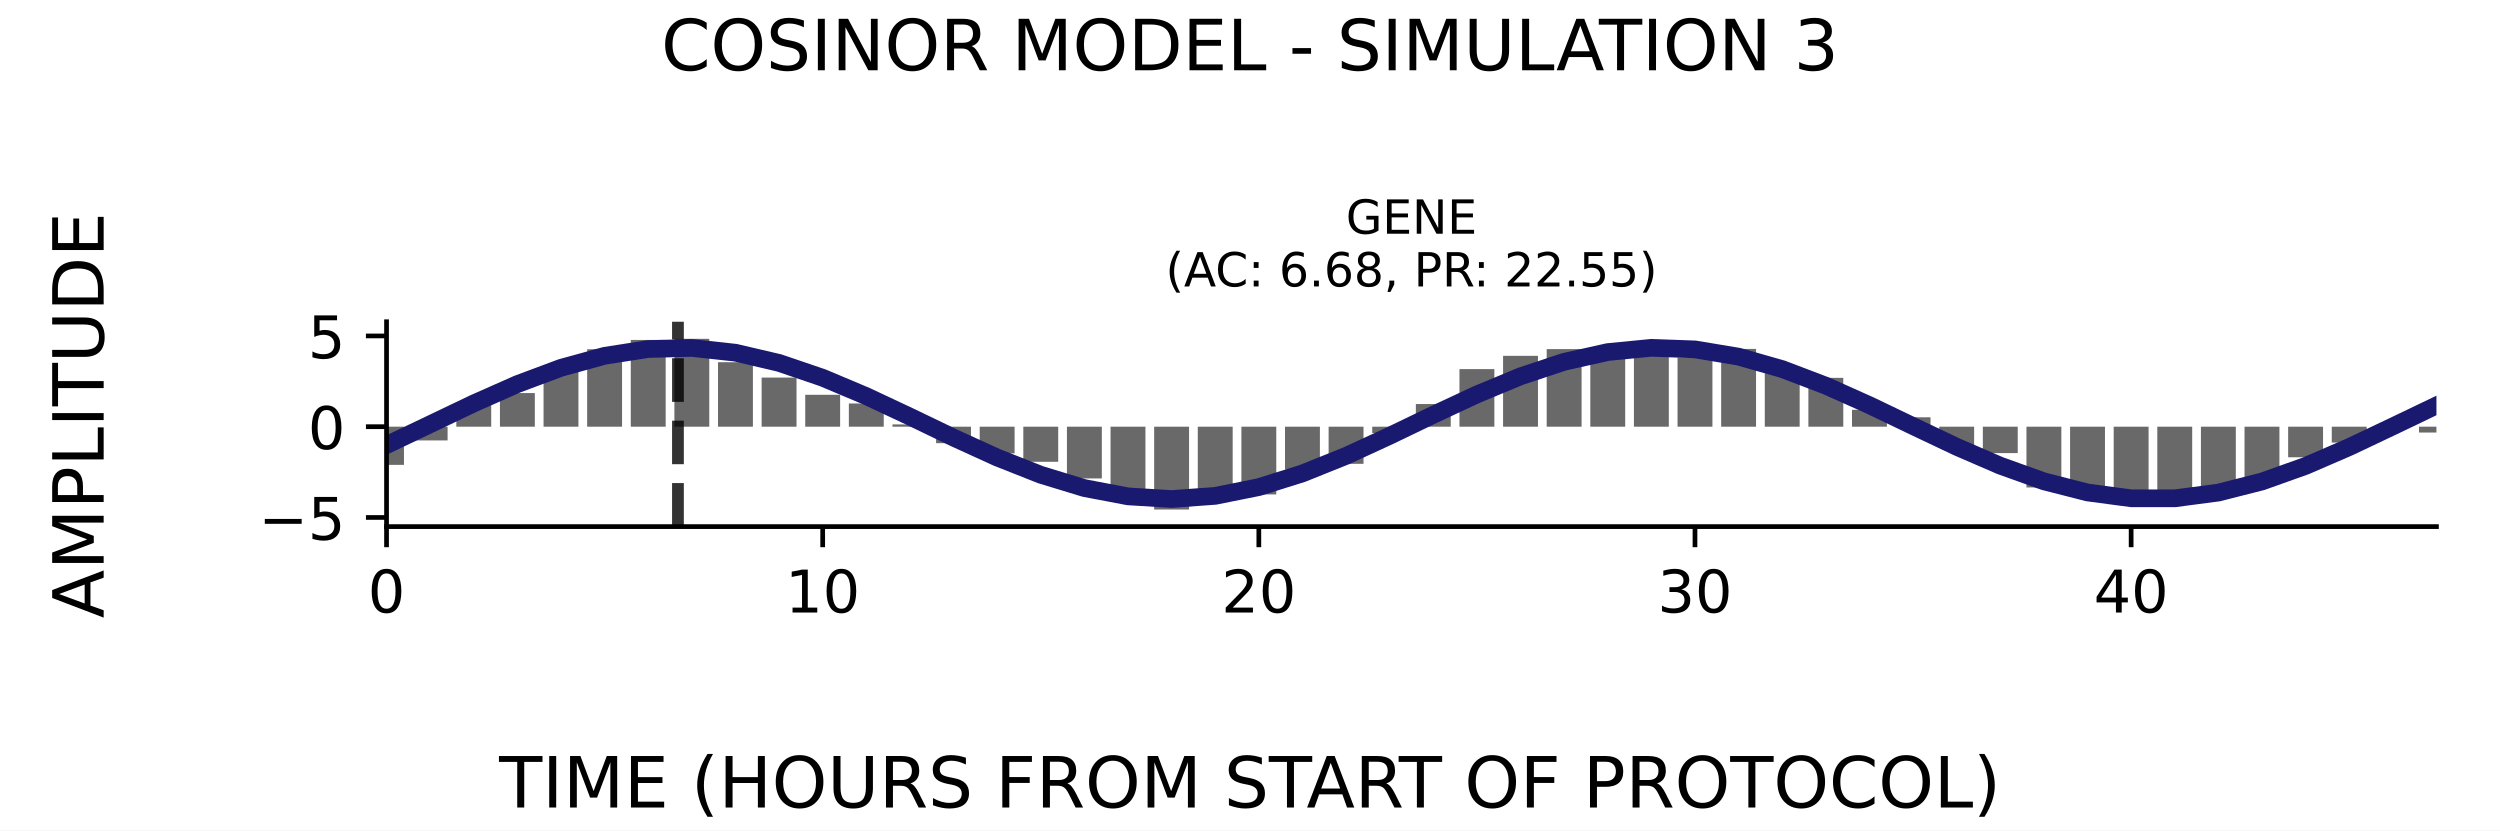
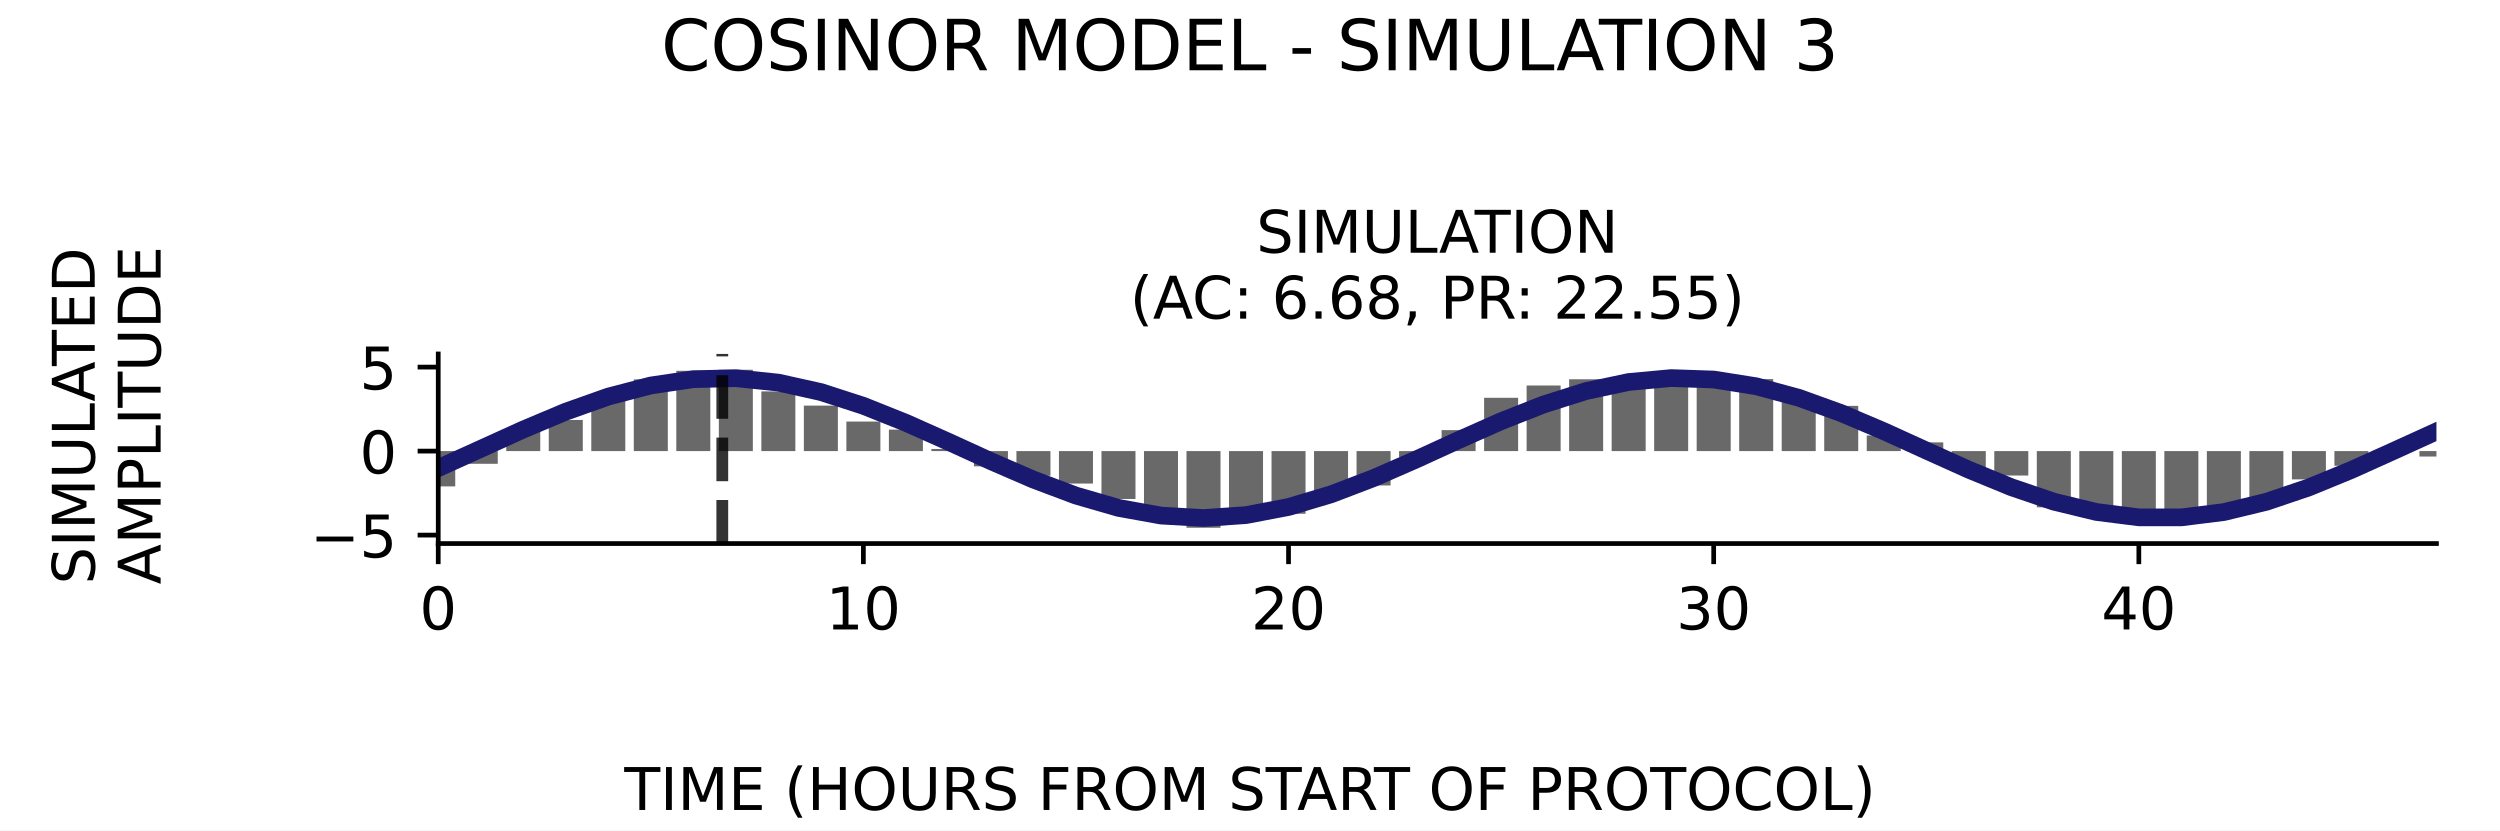
<svg xmlns="http://www.w3.org/2000/svg" xmlns:xlink="http://www.w3.org/1999/xlink" width="424.8pt" height="141.12pt" viewBox="0 0 424.8 141.12" version="1.1">
  <defs>
    <style type="text/css">*{stroke-linejoin: round; stroke-linecap: butt}</style>
  </defs>
  <g id="figure_1">
    <g id="patch_1">
      <path d="M 0 141.12  L 424.8 141.12  L 424.8 0  L 0 0  z " style="fill: #ffffff" />
    </g>
    <g id="axes_1">
      <g id="patch_2">
-         <path d="M 65.68 89.48  L 414 89.48  L 414 54.672  L 65.68 54.672  z " style="fill: #ffffff" />
+         <path d="M 74.464 92.36  L 414 92.36  L 414 60.144  L 74.464 60.144  z " style="fill: #ffffff" />
      </g>
      <g id="patch_3">
-         <path d="M 62.716 72.504  L 68.644 72.504  L 68.644 78.985  L 62.716 78.985  z " clip-path="url(#pbd75678d37)" style="fill: #696969" />
+         <path d="M 71.574 76.648  L 77.354 76.648  L 77.354 82.647  L 71.574 82.647  z " clip-path="url(#p5c18ba3e2d)" style="fill: #696969" />
      </g>
      <g id="patch_4">
-         <path d="M 70.127 72.504  L 76.055 72.504  L 76.055 74.838  L 70.127 74.838  z " clip-path="url(#pbd75678d37)" style="fill: #696969" />
+         <path d="M 78.799 76.648  L 84.578 76.648  L 84.578 78.808  L 78.799 78.808  z " clip-path="url(#p5c18ba3e2d)" style="fill: #696969" />
      </g>
      <g id="patch_5">
-         <path d="M 77.538 72.504  L 83.467 72.504  L 83.467 68.603  L 77.538 68.603  z " clip-path="url(#pbd75678d37)" style="fill: #696969" />
+         <path d="M 86.023 76.648  L 91.802 76.648  L 91.802 73.038  L 86.023 73.038  z " clip-path="url(#p5c18ba3e2d)" style="fill: #696969" />
      </g>
      <g id="patch_6">
-         <path d="M 84.949 72.504  L 90.878 72.504  L 90.878 66.79  L 84.949 66.79  z " clip-path="url(#pbd75678d37)" style="fill: #696969" />
+         <path d="M 93.247 76.648  L 99.026 76.648  L 99.026 71.36  L 93.247 71.36  z " clip-path="url(#p5c18ba3e2d)" style="fill: #696969" />
      </g>
      <g id="patch_7">
-         <path d="M 92.36 72.504  L 98.289 72.504  L 98.289 62.486  L 92.36 62.486  z " clip-path="url(#pbd75678d37)" style="fill: #696969" />
+         <path d="M 100.471 76.648  L 106.25 76.648  L 106.25 67.377  L 100.471 67.377  z " clip-path="url(#p5c18ba3e2d)" style="fill: #696969" />
      </g>
      <g id="patch_8">
-         <path d="M 99.771 72.504  L 105.7 72.504  L 105.7 59.345  L 99.771 59.345  z " clip-path="url(#pbd75678d37)" style="fill: #696969" />
+         <path d="M 107.695 76.648  L 113.475 76.648  L 113.475 64.469  L 107.695 64.469  z " clip-path="url(#p5c18ba3e2d)" style="fill: #696969" />
      </g>
      <g id="patch_9">
-         <path d="M 107.182 72.504  L 113.111 72.504  L 113.111 57.763  L 107.182 57.763  z " clip-path="url(#pbd75678d37)" style="fill: #696969" />
+         <path d="M 114.919 76.648  L 120.699 76.648  L 120.699 63.005  L 114.919 63.005  z " clip-path="url(#p5c18ba3e2d)" style="fill: #696969" />
      </g>
      <g id="patch_10">
-         <path d="M 114.593 72.504  L 120.522 72.504  L 120.522 57.573  L 114.593 57.573  z " clip-path="url(#pbd75678d37)" style="fill: #696969" />
+         <path d="M 122.144 76.648  L 127.923 76.648  L 127.923 62.829  L 122.144 62.829  z " clip-path="url(#p5c18ba3e2d)" style="fill: #696969" />
      </g>
      <g id="patch_11">
-         <path d="M 122.004 72.504  L 127.933 72.504  L 127.933 61.546  L 122.004 61.546  z " clip-path="url(#pbd75678d37)" style="fill: #696969" />
+         <path d="M 129.368 76.648  L 135.147 76.648  L 135.147 66.506  L 129.368 66.506  z " clip-path="url(#p5c18ba3e2d)" style="fill: #696969" />
      </g>
      <g id="patch_12">
-         <path d="M 129.415 72.504  L 135.344 72.504  L 135.344 64.156  L 129.415 64.156  z " clip-path="url(#pbd75678d37)" style="fill: #696969" />
+         <path d="M 136.592 76.648  L 142.371 76.648  L 142.371 68.922  L 136.592 68.922  z " clip-path="url(#p5c18ba3e2d)" style="fill: #696969" />
      </g>
      <g id="patch_13">
-         <path d="M 136.826 72.504  L 142.755 72.504  L 142.755 67.082  L 136.826 67.082  z " clip-path="url(#pbd75678d37)" style="fill: #696969" />
+         <path d="M 143.816 76.648  L 149.595 76.648  L 149.595 71.63  L 143.816 71.63  z " clip-path="url(#p5c18ba3e2d)" style="fill: #696969" />
      </g>
      <g id="patch_14">
-         <path d="M 144.237 72.504  L 150.166 72.504  L 150.166 68.56  L 144.237 68.56  z " clip-path="url(#pbd75678d37)" style="fill: #696969" />
+         <path d="M 151.04 76.648  L 156.82 76.648  L 156.82 72.998  L 151.04 72.998  z " clip-path="url(#p5c18ba3e2d)" style="fill: #696969" />
      </g>
      <g id="patch_15">
-         <path d="M 151.648 72.504  L 157.577 72.504  L 157.577 72.115  L 151.648 72.115  z " clip-path="url(#pbd75678d37)" style="fill: #696969" />
+         <path d="M 158.264 76.648  L 164.044 76.648  L 164.044 76.288  L 158.264 76.288  z " clip-path="url(#p5c18ba3e2d)" style="fill: #696969" />
      </g>
      <g id="patch_16">
-         <path d="M 159.059 72.504  L 164.988 72.504  L 164.988 75.306  L 159.059 75.306  z " clip-path="url(#pbd75678d37)" style="fill: #696969" />
+         <path d="M 165.489 76.648  L 171.268 76.648  L 171.268 79.241  L 165.489 79.241  z " clip-path="url(#p5c18ba3e2d)" style="fill: #696969" />
      </g>
      <g id="patch_17">
-         <path d="M 166.47 72.504  L 172.399 72.504  L 172.399 77.043  L 166.47 77.043  z " clip-path="url(#pbd75678d37)" style="fill: #696969" />
+         <path d="M 172.713 76.648  L 178.492 76.648  L 178.492 80.849  L 172.713 80.849  z " clip-path="url(#p5c18ba3e2d)" style="fill: #696969" />
      </g>
      <g id="patch_18">
-         <path d="M 173.882 72.504  L 179.81 72.504  L 179.81 78.466  L 173.882 78.466  z " clip-path="url(#pbd75678d37)" style="fill: #696969" />
+         <path d="M 179.937 76.648  L 185.716 76.648  L 185.716 82.166  L 179.937 82.166  z " clip-path="url(#p5c18ba3e2d)" style="fill: #696969" />
      </g>
      <g id="patch_19">
-         <path d="M 181.293 72.504  L 187.221 72.504  L 187.221 81.297  L 181.293 81.297  z " clip-path="url(#pbd75678d37)" style="fill: #696969" />
+         <path d="M 187.161 76.648  L 192.94 76.648  L 192.94 84.786  L 187.161 84.786  z " clip-path="url(#p5c18ba3e2d)" style="fill: #696969" />
      </g>
      <g id="patch_20">
-         <path d="M 188.704 72.504  L 194.633 72.504  L 194.633 83.989  L 188.704 83.989  z " clip-path="url(#pbd75678d37)" style="fill: #696969" />
+         <path d="M 194.385 76.648  L 200.165 76.648  L 200.165 87.278  L 194.385 87.278  z " clip-path="url(#p5c18ba3e2d)" style="fill: #696969" />
      </g>
      <g id="patch_21">
-         <path d="M 196.115 72.504  L 202.044 72.504  L 202.044 86.579  L 196.115 86.579  z " clip-path="url(#pbd75678d37)" style="fill: #696969" />
+         <path d="M 201.609 76.648  L 207.389 76.648  L 207.389 89.675  L 201.609 89.675  z " clip-path="url(#p5c18ba3e2d)" style="fill: #696969" />
      </g>
      <g id="patch_22">
-         <path d="M 203.526 72.504  L 209.455 72.504  L 209.455 84.632  L 203.526 84.632  z " clip-path="url(#pbd75678d37)" style="fill: #696969" />
+         <path d="M 208.834 76.648  L 214.613 76.648  L 214.613 87.873  L 208.834 87.873  z " clip-path="url(#p5c18ba3e2d)" style="fill: #696969" />
      </g>
      <g id="patch_23">
-         <path d="M 210.937 72.504  L 216.866 72.504  L 216.866 84.012  L 210.937 84.012  z " clip-path="url(#pbd75678d37)" style="fill: #696969" />
+         <path d="M 216.058 76.648  L 221.837 76.648  L 221.837 87.299  L 216.058 87.299  z " clip-path="url(#p5c18ba3e2d)" style="fill: #696969" />
      </g>
      <g id="patch_24">
-         <path d="M 218.348 72.504  L 224.277 72.504  L 224.277 79.786  L 218.348 79.786  z " clip-path="url(#pbd75678d37)" style="fill: #696969" />
+         <path d="M 223.282 76.648  L 229.061 76.648  L 229.061 83.388  L 223.282 83.388  z " clip-path="url(#p5c18ba3e2d)" style="fill: #696969" />
      </g>
      <g id="patch_25">
-         <path d="M 225.759 72.504  L 231.688 72.504  L 231.688 78.815  L 225.759 78.815  z " clip-path="url(#pbd75678d37)" style="fill: #696969" />
+         <path d="M 230.506 76.648  L 236.285 76.648  L 236.285 82.489  L 230.506 82.489  z " clip-path="url(#p5c18ba3e2d)" style="fill: #696969" />
      </g>
      <g id="patch_26">
-         <path d="M 233.17 72.504  L 239.099 72.504  L 239.099 73.589  L 233.17 73.589  z " clip-path="url(#pbd75678d37)" style="fill: #696969" />
+         <path d="M 237.73 76.648  L 243.51 76.648  L 243.51 77.652  L 237.73 77.652  z " clip-path="url(#p5c18ba3e2d)" style="fill: #696969" />
      </g>
      <g id="patch_27">
-         <path d="M 240.581 72.504  L 246.51 72.504  L 246.51 68.654  L 240.581 68.654  z " clip-path="url(#pbd75678d37)" style="fill: #696969" />
+         <path d="M 244.954 76.648  L 250.734 76.648  L 250.734 73.085  L 244.954 73.085  z " clip-path="url(#p5c18ba3e2d)" style="fill: #696969" />
      </g>
      <g id="patch_28">
-         <path d="M 247.992 72.504  L 253.921 72.504  L 253.921 62.72  L 247.992 62.72  z " clip-path="url(#pbd75678d37)" style="fill: #696969" />
+         <path d="M 252.179 76.648  L 257.958 76.648  L 257.958 67.593  L 252.179 67.593  z " clip-path="url(#p5c18ba3e2d)" style="fill: #696969" />
      </g>
      <g id="patch_29">
-         <path d="M 255.403 72.504  L 261.332 72.504  L 261.332 60.465  L 255.403 60.465  z " clip-path="url(#pbd75678d37)" style="fill: #696969" />
+         <path d="M 259.403 76.648  L 265.182 76.648  L 265.182 65.506  L 259.403 65.506  z " clip-path="url(#p5c18ba3e2d)" style="fill: #696969" />
      </g>
      <g id="patch_30">
-         <path d="M 262.814 72.504  L 268.743 72.504  L 268.743 59.321  L 262.814 59.321  z " clip-path="url(#pbd75678d37)" style="fill: #696969" />
+         <path d="M 266.627 76.648  L 272.406 76.648  L 272.406 64.447  L 266.627 64.447  z " clip-path="url(#p5c18ba3e2d)" style="fill: #696969" />
      </g>
      <g id="patch_31">
-         <path d="M 270.225 72.504  L 276.154 72.504  L 276.154 60.24  L 270.225 60.24  z " clip-path="url(#pbd75678d37)" style="fill: #696969" />
+         <path d="M 273.851 76.648  L 279.63 76.648  L 279.63 65.297  L 273.851 65.297  z " clip-path="url(#p5c18ba3e2d)" style="fill: #696969" />
      </g>
      <g id="patch_32">
-         <path d="M 277.636 72.504  L 283.565 72.504  L 283.565 59.348  L 277.636 59.348  z " clip-path="url(#pbd75678d37)" style="fill: #696969" />
+         <path d="M 281.075 76.648  L 286.855 76.648  L 286.855 64.472  L 281.075 64.472  z " clip-path="url(#p5c18ba3e2d)" style="fill: #696969" />
      </g>
      <g id="patch_33">
-         <path d="M 285.047 72.504  L 290.976 72.504  L 290.976 60.757  L 285.047 60.757  z " clip-path="url(#pbd75678d37)" style="fill: #696969" />
+         <path d="M 288.299 76.648  L 294.079 76.648  L 294.079 65.776  L 288.299 65.776  z " clip-path="url(#p5c18ba3e2d)" style="fill: #696969" />
      </g>
      <g id="patch_34">
-         <path d="M 292.459 72.504  L 298.387 72.504  L 298.387 59.288  L 292.459 59.288  z " clip-path="url(#pbd75678d37)" style="fill: #696969" />
+         <path d="M 295.524 76.648  L 301.303 76.648  L 301.303 64.417  L 295.524 64.417  z " clip-path="url(#p5c18ba3e2d)" style="fill: #696969" />
      </g>
      <g id="patch_35">
-         <path d="M 299.87 72.504  L 305.798 72.504  L 305.798 62.822  L 299.87 62.822  z " clip-path="url(#pbd75678d37)" style="fill: #696969" />
+         <path d="M 302.748 76.648  L 308.527 76.648  L 308.527 67.687  L 302.748 67.687  z " clip-path="url(#p5c18ba3e2d)" style="fill: #696969" />
      </g>
      <g id="patch_36">
-         <path d="M 307.281 72.504  L 313.21 72.504  L 313.21 64.204  L 307.281 64.204  z " clip-path="url(#pbd75678d37)" style="fill: #696969" />
+         <path d="M 309.972 76.648  L 315.751 76.648  L 315.751 68.966  L 309.972 68.966  z " clip-path="url(#p5c18ba3e2d)" style="fill: #696969" />
      </g>
      <g id="patch_37">
-         <path d="M 314.692 72.504  L 320.621 72.504  L 320.621 69.635  L 314.692 69.635  z " clip-path="url(#pbd75678d37)" style="fill: #696969" />
+         <path d="M 317.196 76.648  L 322.975 76.648  L 322.975 73.993  L 317.196 73.993  z " clip-path="url(#p5c18ba3e2d)" style="fill: #696969" />
      </g>
      <g id="patch_38">
-         <path d="M 322.103 72.504  L 328.032 72.504  L 328.032 70.905  L 322.103 70.905  z " clip-path="url(#pbd75678d37)" style="fill: #696969" />
+         <path d="M 324.42 76.648  L 330.2 76.648  L 330.2 75.168  L 324.42 75.168  z " clip-path="url(#p5c18ba3e2d)" style="fill: #696969" />
      </g>
      <g id="patch_39">
-         <path d="M 329.514 72.504  L 335.443 72.504  L 335.443 75.728  L 329.514 75.728  z " clip-path="url(#pbd75678d37)" style="fill: #696969" />
+         <path d="M 331.644 76.648  L 337.424 76.648  L 337.424 79.632  L 331.644 79.632  z " clip-path="url(#p5c18ba3e2d)" style="fill: #696969" />
      </g>
      <g id="patch_40">
-         <path d="M 336.925 72.504  L 342.854 72.504  L 342.854 76.991  L 336.925 76.991  z " clip-path="url(#pbd75678d37)" style="fill: #696969" />
+         <path d="M 338.869 76.648  L 344.648 76.648  L 344.648 80.801  L 338.869 80.801  z " clip-path="url(#p5c18ba3e2d)" style="fill: #696969" />
      </g>
      <g id="patch_41">
-         <path d="M 344.336 72.504  L 350.265 72.504  L 350.265 82.829  L 344.336 82.829  z " clip-path="url(#pbd75678d37)" style="fill: #696969" />
+         <path d="M 346.093 76.648  L 351.872 76.648  L 351.872 86.204  L 346.093 86.204  z " clip-path="url(#p5c18ba3e2d)" style="fill: #696969" />
      </g>
      <g id="patch_42">
-         <path d="M 351.747 72.504  L 357.676 72.504  L 357.676 83.6  L 351.747 83.6  z " clip-path="url(#pbd75678d37)" style="fill: #696969" />
+         <path d="M 353.317 76.648  L 359.096 76.648  L 359.096 86.917  L 353.317 86.917  z " clip-path="url(#p5c18ba3e2d)" style="fill: #696969" />
      </g>
      <g id="patch_43">
-         <path d="M 359.158 72.504  L 365.087 72.504  L 365.087 85.538  L 359.158 85.538  z " clip-path="url(#pbd75678d37)" style="fill: #696969" />
+         <path d="M 360.541 76.648  L 366.32 76.648  L 366.32 88.712  L 360.541 88.712  z " clip-path="url(#p5c18ba3e2d)" style="fill: #696969" />
      </g>
      <g id="patch_44">
-         <path d="M 366.569 72.504  L 372.498 72.504  L 372.498 83.361  L 366.569 83.361  z " clip-path="url(#pbd75678d37)" style="fill: #696969" />
+         <path d="M 367.765 76.648  L 373.545 76.648  L 373.545 86.696  L 367.765 86.696  z " clip-path="url(#p5c18ba3e2d)" style="fill: #696969" />
      </g>
      <g id="patch_45">
-         <path d="M 373.98 72.504  L 379.909 72.504  L 379.909 82.773  L 373.98 82.773  z " clip-path="url(#pbd75678d37)" style="fill: #696969" />
+         <path d="M 374.989 76.648  L 380.769 76.648  L 380.769 86.152  L 374.989 86.152  z " clip-path="url(#p5c18ba3e2d)" style="fill: #696969" />
      </g>
      <g id="patch_46">
-         <path d="M 381.391 72.504  L 387.32 72.504  L 387.32 82.303  L 381.391 82.303  z " clip-path="url(#pbd75678d37)" style="fill: #696969" />
+         <path d="M 382.214 76.648  L 387.993 76.648  L 387.993 85.717  L 382.214 85.717  z " clip-path="url(#p5c18ba3e2d)" style="fill: #696969" />
      </g>
      <g id="patch_47">
-         <path d="M 388.802 72.504  L 394.731 72.504  L 394.731 77.701  L 388.802 77.701  z " clip-path="url(#pbd75678d37)" style="fill: #696969" />
+         <path d="M 389.438 76.648  L 395.217 76.648  L 395.217 81.458  L 389.438 81.458  z " clip-path="url(#p5c18ba3e2d)" style="fill: #696969" />
      </g>
      <g id="patch_48">
-         <path d="M 396.213 72.504  L 402.142 72.504  L 402.142 75.2  L 396.213 75.2  z " clip-path="url(#pbd75678d37)" style="fill: #696969" />
+         <path d="M 396.662 76.648  L 402.441 76.648  L 402.441 79.143  L 396.662 79.143  z " clip-path="url(#p5c18ba3e2d)" style="fill: #696969" />
      </g>
      <g id="patch_49">
-         <path d="M 403.625 72.504  L 409.553 72.504  L 409.553 72.506  L 403.625 72.506  z " clip-path="url(#pbd75678d37)" style="fill: #696969" />
+         <path d="M 403.886 76.648  L 409.665 76.648  L 409.665 76.65  L 403.886 76.65  z " clip-path="url(#p5c18ba3e2d)" style="fill: #696969" />
      </g>
      <g id="patch_50">
-         <path d="M 411.036 72.504  L 416.964 72.504  L 416.964 73.502  L 411.036 73.502  z " clip-path="url(#pbd75678d37)" style="fill: #696969" />
+         <path d="M 411.11 76.648  L 416.89 76.648  L 416.89 77.572  L 411.11 77.572  z " clip-path="url(#p5c18ba3e2d)" style="fill: #696969" />
      </g>
      <g id="matplotlib.axis_1">
        <g id="xtick_1">
          <g id="line2d_1">
            <defs>
-               <path id="m6c3482f493" d="M 0 0  L 0 3.5  " style="stroke: #000000; stroke-width: 0.8" />
+               <path id="m746b7f4590" d="M 0 0  L 0 3.5  " style="stroke: #000000; stroke-width: 0.8" />
            </defs>
            <g>
-               <use xlink:href="#m6c3482f493" x="65.68" y="89.48" style="stroke: #000000; stroke-width: 0.8" />
+               <use xlink:href="#m746b7f4590" x="74.464" y="92.36" style="stroke: #000000; stroke-width: 0.8" />
            </g>
          </g>
          <g id="text_1">
-             <g transform="translate(62.49875 104.0784) scale(0.1 -0.1)">
+             <g transform="translate(71.28275 106.9584) scale(0.1 -0.1)">
              <defs>
                <path id="DejaVuSans-30" d="M 2034 4250  Q 1547 4250 1301 3770  Q 1056 3291 1056 2328  Q 1056 1369 1301 889  Q 1547 409 2034 409  Q 2525 409 2770 889  Q 3016 1369 3016 2328  Q 3016 3291 2770 3770  Q 2525 4250 2034 4250  z M 2034 4750  Q 2819 4750 3233 4129  Q 3647 3509 3647 2328  Q 3647 1150 3233 529  Q 2819 -91 2034 -91  Q 1250 -91 836 529  Q 422 1150 422 2328  Q 422 3509 836 4129  Q 1250 4750 2034 4750  z " transform="scale(0.015625)" />
              </defs>
              <use xlink:href="#DejaVuSans-30" />
            </g>
          </g>
        </g>
        <g id="xtick_2">
          <g id="line2d_2">
            <g>
-               <use xlink:href="#m6c3482f493" x="139.791" y="89.48" style="stroke: #000000; stroke-width: 0.8" />
+               <use xlink:href="#m746b7f4590" x="146.706" y="92.36" style="stroke: #000000; stroke-width: 0.8" />
            </g>
          </g>
          <g id="text_2">
-             <g transform="translate(133.4281 104.0784) scale(0.1 -0.1)">
+             <g transform="translate(140.3432 106.9584) scale(0.1 -0.1)">
              <defs>
                <path id="DejaVuSans-31" d="M 794 531  L 1825 531  L 1825 4091  L 703 3866  L 703 4441  L 1819 4666  L 2450 4666  L 2450 531  L 3481 531  L 3481 0  L 794 0  L 794 531  z " transform="scale(0.015625)" />
              </defs>
              <use xlink:href="#DejaVuSans-31" />
              <use xlink:href="#DejaVuSans-30" x="63.623" />
            </g>
          </g>
        </g>
        <g id="xtick_3">
          <g id="line2d_3">
            <g>
-               <use xlink:href="#m6c3482f493" x="213.901" y="89.48" style="stroke: #000000; stroke-width: 0.8" />
+               <use xlink:href="#m746b7f4590" x="218.947" y="92.36" style="stroke: #000000; stroke-width: 0.8" />
            </g>
          </g>
          <g id="text_3">
-             <g transform="translate(207.5388 104.0784) scale(0.1 -0.1)">
+             <g transform="translate(212.5849 106.9584) scale(0.1 -0.1)">
              <defs>
                <path id="DejaVuSans-32" d="M 1228 531  L 3431 531  L 3431 0  L 469 0  L 469 531  Q 828 903 1448 1529  Q 2069 2156 2228 2338  Q 2531 2678 2651 2914  Q 2772 3150 2772 3378  Q 2772 3750 2511 3984  Q 2250 4219 1831 4219  Q 1534 4219 1204 4116  Q 875 4013 500 3803  L 500 4441  Q 881 4594 1212 4672  Q 1544 4750 1819 4750  Q 2544 4750 2975 4387  Q 3406 4025 3406 3419  Q 3406 3131 3298 2873  Q 3191 2616 2906 2266  Q 2828 2175 2409 1742  Q 1991 1309 1228 531  z " transform="scale(0.015625)" />
              </defs>
              <use xlink:href="#DejaVuSans-32" />
              <use xlink:href="#DejaVuSans-30" x="63.623" />
            </g>
          </g>
        </g>
        <g id="xtick_4">
          <g id="line2d_4">
            <g>
-               <use xlink:href="#m6c3482f493" x="288.012" y="89.48" style="stroke: #000000; stroke-width: 0.8" />
+               <use xlink:href="#m746b7f4590" x="291.189" y="92.36" style="stroke: #000000; stroke-width: 0.8" />
            </g>
          </g>
          <g id="text_4">
-             <g transform="translate(281.6494 104.0784) scale(0.1 -0.1)">
+             <g transform="translate(284.8266 106.9584) scale(0.1 -0.1)">
              <defs>
                <path id="DejaVuSans-33" d="M 2597 2516  Q 3050 2419 3304 2112  Q 3559 1806 3559 1356  Q 3559 666 3084 287  Q 2609 -91 1734 -91  Q 1441 -91 1130 -33  Q 819 25 488 141  L 488 750  Q 750 597 1062 519  Q 1375 441 1716 441  Q 2309 441 2620 675  Q 2931 909 2931 1356  Q 2931 1769 2642 2001  Q 2353 2234 1838 2234  L 1294 2234  L 1294 2753  L 1863 2753  Q 2328 2753 2575 2939  Q 2822 3125 2822 3475  Q 2822 3834 2567 4026  Q 2313 4219 1838 4219  Q 1578 4219 1281 4162  Q 984 4106 628 3988  L 628 4550  Q 988 4650 1302 4700  Q 1616 4750 1894 4750  Q 2613 4750 3031 4423  Q 3450 4097 3450 3541  Q 3450 3153 3228 2886  Q 3006 2619 2597 2516  z " transform="scale(0.015625)" />
              </defs>
              <use xlink:href="#DejaVuSans-33" />
              <use xlink:href="#DejaVuSans-30" x="63.623" />
            </g>
          </g>
        </g>
        <g id="xtick_5">
          <g id="line2d_5">
            <g>
-               <use xlink:href="#m6c3482f493" x="362.123" y="89.48" style="stroke: #000000; stroke-width: 0.8" />
+               <use xlink:href="#m746b7f4590" x="363.431" y="92.36" style="stroke: #000000; stroke-width: 0.8" />
            </g>
          </g>
          <g id="text_5">
-             <g transform="translate(355.7601 104.0784) scale(0.1 -0.1)">
+             <g transform="translate(357.0683 106.9584) scale(0.1 -0.1)">
              <defs>
                <path id="DejaVuSans-34" d="M 2419 4116  L 825 1625  L 2419 1625  L 2419 4116  z M 2253 4666  L 3047 4666  L 3047 1625  L 3713 1625  L 3713 1100  L 3047 1100  L 3047 0  L 2419 0  L 2419 1100  L 313 1100  L 313 1709  L 2253 4666  z " transform="scale(0.015625)" />
              </defs>
              <use xlink:href="#DejaVuSans-34" />
              <use xlink:href="#DejaVuSans-30" x="63.623" />
            </g>
          </g>
        </g>
      </g>
      <g id="matplotlib.axis_2">
        <g id="ytick_1">
          <g id="line2d_6">
            <defs>
-               <path id="m93a0bbcc63" d="M 0 0  L -3.5 0  " style="stroke: #000000; stroke-width: 0.8" />
+               <path id="m9ff80ce66c" d="M 0 0  L -3.5 0  " style="stroke: #000000; stroke-width: 0.8" />
            </defs>
            <g>
-               <use xlink:href="#m93a0bbcc63" x="65.68" y="87.928" style="stroke: #000000; stroke-width: 0.8" />
+               <use xlink:href="#m9ff80ce66c" x="74.464" y="90.923" style="stroke: #000000; stroke-width: 0.8" />
            </g>
          </g>
          <g id="text_6">
-             <g transform="translate(43.93781 91.72689) scale(0.1 -0.1)">
+             <g transform="translate(52.72181 94.72248) scale(0.1 -0.1)">
              <defs>
                <path id="DejaVuSans-2212" d="M 678 2272  L 4684 2272  L 4684 1741  L 678 1741  L 678 2272  z " transform="scale(0.015625)" />
                <path id="DejaVuSans-35" d="M 691 4666  L 3169 4666  L 3169 4134  L 1269 4134  L 1269 2991  Q 1406 3038 1543 3061  Q 1681 3084 1819 3084  Q 2600 3084 3056 2656  Q 3513 2228 3513 1497  Q 3513 744 3044 326  Q 2575 -91 1722 -91  Q 1428 -91 1123 -41  Q 819 9 494 109  L 494 744  Q 775 591 1075 516  Q 1375 441 1709 441  Q 2250 441 2565 725  Q 2881 1009 2881 1497  Q 2881 1984 2565 2268  Q 2250 2553 1709 2553  Q 1456 2553 1204 2497  Q 953 2441 691 2322  L 691 4666  z " transform="scale(0.015625)" />
              </defs>
              <use xlink:href="#DejaVuSans-2212" />
              <use xlink:href="#DejaVuSans-35" x="83.789" />
            </g>
          </g>
        </g>
        <g id="ytick_2">
          <g id="line2d_7">
            <g>
-               <use xlink:href="#m93a0bbcc63" x="65.68" y="72.504" style="stroke: #000000; stroke-width: 0.8" />
+               <use xlink:href="#m9ff80ce66c" x="74.464" y="76.648" style="stroke: #000000; stroke-width: 0.8" />
            </g>
          </g>
          <g id="text_7">
-             <g transform="translate(52.3175 76.30361) scale(0.1 -0.1)">
+             <g transform="translate(61.1015 80.44771) scale(0.1 -0.1)">
              <use xlink:href="#DejaVuSans-30" />
            </g>
          </g>
        </g>
        <g id="ytick_3">
          <g id="line2d_8">
            <g>
-               <use xlink:href="#m93a0bbcc63" x="65.68" y="57.081" style="stroke: #000000; stroke-width: 0.8" />
+               <use xlink:href="#m9ff80ce66c" x="74.464" y="62.374" style="stroke: #000000; stroke-width: 0.8" />
            </g>
          </g>
          <g id="text_8">
-             <g transform="translate(52.3175 60.88033) scale(0.1 -0.1)">
+             <g transform="translate(61.1015 66.17293) scale(0.1 -0.1)">
              <use xlink:href="#DejaVuSans-35" />
            </g>
          </g>
        </g>
      </g>
      <g id="line2d_9">
-         <path d="M 65.68 75.624  L 73.091 72.093  L 80.502 68.549  L 87.913 65.267  L 95.324 62.499  L 102.735 60.459  L 110.146 59.304  L 117.557 59.123  L 124.969 59.931  L 132.38 61.665  L 139.791 64.191  L 147.202 67.314  L 154.613 70.793  L 162.024 74.361  L 169.435 77.742  L 176.846 80.674  L 184.257 82.933  L 191.668 84.343  L 199.079 84.796  L 206.49 84.258  L 213.901 82.768  L 221.312 80.443  L 228.723 77.462  L 236.134 74.054  L 243.546 70.483  L 250.957 67.024  L 258.368 63.944  L 265.779 61.48  L 273.19 59.823  L 280.601 59.1  L 288.012 59.367  L 295.423 60.603  L 302.834 62.714  L 310.245 65.536  L 317.656 68.851  L 325.067 72.405  L 332.478 75.922  L 339.889 79.131  L 347.3 81.786  L 354.711 83.681  L 362.123 84.67  L 369.534 84.676  L 376.945 83.7  L 384.356 81.816  L 391.767 79.17  L 399.178 75.966  L 406.589 72.451  L 414 68.896  " clip-path="url(#pbd75678d37)" style="fill: none; stroke: #191970; stroke-width: 3; stroke-linecap: square" />
+         <path d="M 74.464 79.536  L 81.688 76.268  L 88.912 72.988  L 96.137 69.95  L 103.361 67.388  L 110.585 65.5  L 117.809 64.431  L 125.033 64.264  L 132.257 65.012  L 139.482 66.616  L 146.706 68.954  L 153.93 71.844  L 161.154 75.065  L 168.378 78.367  L 175.602 81.496  L 182.827 84.21  L 190.051 86.301  L 197.275 87.606  L 204.499 88.025  L 211.723 87.526  L 218.947 86.148  L 226.172 83.996  L 233.396 81.237  L 240.62 78.083  L 247.844 74.778  L 255.068 71.576  L 262.292 68.725  L 269.517 66.445  L 276.741 64.911  L 283.965 64.242  L 291.189 64.489  L 298.413 65.633  L 305.637 67.587  L 312.862 70.199  L 320.086 73.267  L 327.31 76.556  L 334.534 79.811  L 341.758 82.782  L 348.982 85.239  L 356.207 86.993  L 363.431 87.908  L 370.655 87.914  L 377.879 87.01  L 385.103 85.267  L 392.327 82.818  L 399.552 79.852  L 406.776 76.599  L 414 73.309  " clip-path="url(#p5c18ba3e2d)" style="fill: none; stroke: #191970; stroke-width: 3; stroke-linecap: square" />
      </g>
      <g id="line2d_10">
-         <path d="M 115.197 89.48  L 115.197 54.672  " clip-path="url(#pbd75678d37)" style="fill: none; stroke-dasharray: 7.4,3.2; stroke-dashoffset: 0; stroke: #000000; stroke-opacity: 0.8; stroke-width: 2" />
+         <path d="M 122.732 92.36  L 122.732 60.144  " clip-path="url(#p5c18ba3e2d)" style="fill: none; stroke-dasharray: 7.4,3.2; stroke-dashoffset: 0; stroke: #000000; stroke-opacity: 0.8; stroke-width: 2" />
      </g>
      <g id="patch_51">
-         <path d="M 65.68 89.48  L 65.68 54.672  " style="fill: none; stroke: #000000; stroke-width: 0.8; stroke-linejoin: miter; stroke-linecap: square" />
+         <path d="M 74.464 92.36  L 74.464 60.144  " style="fill: none; stroke: #000000; stroke-width: 0.8; stroke-linejoin: miter; stroke-linecap: square" />
      </g>
      <g id="patch_52">
-         <path d="M 65.68 89.48  L 414 89.48  " style="fill: none; stroke: #000000; stroke-width: 0.8; stroke-linejoin: miter; stroke-linecap: square" />
+         <path d="M 74.464 92.36  L 414 92.36  " style="fill: none; stroke: #000000; stroke-width: 0.8; stroke-linejoin: miter; stroke-linecap: square" />
      </g>
      <g id="text_9">
-         <g transform="translate(228.6931 39.71375) scale(0.08 -0.08)">
+         <g transform="translate(213.4726 42.94619) scale(0.1 -0.1)">
          <defs>
-             <path id="DejaVuSans-47" d="M 3809 666  L 3809 1919  L 2778 1919  L 2778 2438  L 4434 2438  L 4434 434  Q 4069 175 3628 42  Q 3188 -91 2688 -91  Q 1594 -91 976 548  Q 359 1188 359 2328  Q 359 3472 976 4111  Q 1594 4750 2688 4750  Q 3144 4750 3555 4637  Q 3966 4525 4313 4306  L 4313 3634  Q 3963 3931 3569 4081  Q 3175 4231 2741 4231  Q 1884 4231 1454 3753  Q 1025 3275 1025 2328  Q 1025 1384 1454 906  Q 1884 428 2741 428  Q 3075 428 3337 486  Q 3600 544 3809 666  z " transform="scale(0.015625)" />
-             <path id="DejaVuSans-45" d="M 628 4666  L 3578 4666  L 3578 4134  L 1259 4134  L 1259 2753  L 3481 2753  L 3481 2222  L 1259 2222  L 1259 531  L 3634 531  L 3634 0  L 628 0  L 628 4666  z " transform="scale(0.015625)" />
+             <path id="DejaVuSans-53" d="M 3425 4513  L 3425 3897  Q 3066 4069 2747 4153  Q 2428 4238 2131 4238  Q 1616 4238 1336 4038  Q 1056 3838 1056 3469  Q 1056 3159 1242 3001  Q 1428 2844 1947 2747  L 2328 2669  Q 3034 2534 3370 2195  Q 3706 1856 3706 1288  Q 3706 609 3251 259  Q 2797 -91 1919 -91  Q 1588 -91 1214 -16  Q 841 59 441 206  L 441 856  Q 825 641 1194 531  Q 1563 422 1919 422  Q 2459 422 2753 634  Q 3047 847 3047 1241  Q 3047 1584 2836 1778  Q 2625 1972 2144 2069  L 1759 2144  Q 1053 2284 737 2584  Q 422 2884 422 3419  Q 422 4038 858 4394  Q 1294 4750 2059 4750  Q 2388 4750 2728 4690  Q 3069 4631 3425 4513  z " transform="scale(0.015625)" />
+             <path id="DejaVuSans-49" d="M 628 4666  L 1259 4666  L 1259 0  L 628 0  L 628 4666  z " transform="scale(0.015625)" />
+             <path id="DejaVuSans-4d" d="M 628 4666  L 1569 4666  L 2759 1491  L 3956 4666  L 4897 4666  L 4897 0  L 4281 0  L 4281 4097  L 3078 897  L 2444 897  L 1241 4097  L 1241 0  L 628 0  L 628 4666  z " transform="scale(0.015625)" />
+             <path id="DejaVuSans-55" d="M 556 4666  L 1191 4666  L 1191 1831  Q 1191 1081 1462 751  Q 1734 422 2344 422  Q 2950 422 3222 751  Q 3494 1081 3494 1831  L 3494 4666  L 4128 4666  L 4128 1753  Q 4128 841 3676 375  Q 3225 -91 2344 -91  Q 1459 -91 1007 375  Q 556 841 556 1753  L 556 4666  z " transform="scale(0.015625)" />
+             <path id="DejaVuSans-4c" d="M 628 4666  L 1259 4666  L 1259 531  L 3531 531  L 3531 0  L 628 0  L 628 4666  z " transform="scale(0.015625)" />
+             <path id="DejaVuSans-41" d="M 2188 4044  L 1331 1722  L 3047 1722  L 2188 4044  z M 1831 4666  L 2547 4666  L 4325 0  L 3669 0  L 3244 1197  L 1141 1197  L 716 0  L 50 0  L 1831 4666  z " transform="scale(0.015625)" />
+             <path id="DejaVuSans-54" d="M -19 4666  L 3928 4666  L 3928 4134  L 2272 4134  L 2272 0  L 1638 0  L 1638 4134  L -19 4134  L -19 4666  z " transform="scale(0.015625)" />
+             <path id="DejaVuSans-4f" d="M 2522 4238  Q 1834 4238 1429 3725  Q 1025 3213 1025 2328  Q 1025 1447 1429 934  Q 1834 422 2522 422  Q 3209 422 3611 934  Q 4013 1447 4013 2328  Q 4013 3213 3611 3725  Q 3209 4238 2522 4238  z M 2522 4750  Q 3503 4750 4090 4092  Q 4678 3434 4678 2328  Q 4678 1225 4090 567  Q 3503 -91 2522 -91  Q 1538 -91 948 565  Q 359 1222 359 2328  Q 359 3434 948 4092  Q 1538 4750 2522 4750  z " transform="scale(0.015625)" />
            <path id="DejaVuSans-4e" d="M 628 4666  L 1478 4666  L 3547 763  L 3547 4666  L 4159 4666  L 4159 0  L 3309 0  L 1241 3903  L 1241 0  L 628 0  L 628 4666  z " transform="scale(0.015625)" />
          </defs>
-           <use xlink:href="#DejaVuSans-47" />
-           <use xlink:href="#DejaVuSans-45" x="77.49" />
-           <use xlink:href="#DejaVuSans-4e" x="140.674" />
-           <use xlink:href="#DejaVuSans-45" x="215.479" />
-         </g>
-         <g transform="translate(198.0556 48.672) scale(0.08 -0.08)">
+           <use xlink:href="#DejaVuSans-53" />
+           <use xlink:href="#DejaVuSans-49" x="63.477" />
+           <use xlink:href="#DejaVuSans-4d" x="92.969" />
+           <use xlink:href="#DejaVuSans-55" x="179.248" />
+           <use xlink:href="#DejaVuSans-4c" x="252.441" />
+           <use xlink:href="#DejaVuSans-41" x="310.404" />
+           <use xlink:href="#DejaVuSans-54" x="371.062" />
+           <use xlink:href="#DejaVuSans-49" x="432.146" />
+           <use xlink:href="#DejaVuSans-4f" x="461.639" />
+           <use xlink:href="#DejaVuSans-4e" x="540.35" />
+         </g>
+         <g transform="translate(192.0015 54.144) scale(0.1 -0.1)">
          <defs>
            <path id="DejaVuSans-28" d="M 1984 4856  Q 1566 4138 1362 3434  Q 1159 2731 1159 2009  Q 1159 1288 1364 580  Q 1569 -128 1984 -844  L 1484 -844  Q 1016 -109 783 600  Q 550 1309 550 2009  Q 550 2706 781 3412  Q 1013 4119 1484 4856  L 1984 4856  z " transform="scale(0.015625)" />
-             <path id="DejaVuSans-41" d="M 2188 4044  L 1331 1722  L 3047 1722  L 2188 4044  z M 1831 4666  L 2547 4666  L 4325 0  L 3669 0  L 3244 1197  L 1141 1197  L 716 0  L 50 0  L 1831 4666  z " transform="scale(0.015625)" />
            <path id="DejaVuSans-43" d="M 4122 4306  L 4122 3641  Q 3803 3938 3442 4084  Q 3081 4231 2675 4231  Q 1875 4231 1450 3742  Q 1025 3253 1025 2328  Q 1025 1406 1450 917  Q 1875 428 2675 428  Q 3081 428 3442 575  Q 3803 722 4122 1019  L 4122 359  Q 3791 134 3420 21  Q 3050 -91 2638 -91  Q 1578 -91 968 557  Q 359 1206 359 2328  Q 359 3453 968 4101  Q 1578 4750 2638 4750  Q 3056 4750 3426 4639  Q 3797 4528 4122 4306  z " transform="scale(0.015625)" />
            <path id="DejaVuSans-3a" d="M 750 794  L 1409 794  L 1409 0  L 750 0  L 750 794  z M 750 3309  L 1409 3309  L 1409 2516  L 750 2516  L 750 3309  z " transform="scale(0.015625)" />
            <path id="DejaVuSans-20" transform="scale(0.015625)" />
            <path id="DejaVuSans-36" d="M 2113 2584  Q 1688 2584 1439 2293  Q 1191 2003 1191 1497  Q 1191 994 1439 701  Q 1688 409 2113 409  Q 2538 409 2786 701  Q 3034 994 3034 1497  Q 3034 2003 2786 2293  Q 2538 2584 2113 2584  z M 3366 4563  L 3366 3988  Q 3128 4100 2886 4159  Q 2644 4219 2406 4219  Q 1781 4219 1451 3797  Q 1122 3375 1075 2522  Q 1259 2794 1537 2939  Q 1816 3084 2150 3084  Q 2853 3084 3261 2657  Q 3669 2231 3669 1497  Q 3669 778 3244 343  Q 2819 -91 2113 -91  Q 1303 -91 875 529  Q 447 1150 447 2328  Q 447 3434 972 4092  Q 1497 4750 2381 4750  Q 2619 4750 2861 4703  Q 3103 4656 3366 4563  z " transform="scale(0.015625)" />
            <path id="DejaVuSans-2e" d="M 684 794  L 1344 794  L 1344 0  L 684 0  L 684 794  z " transform="scale(0.015625)" />
            <path id="DejaVuSans-38" d="M 2034 2216  Q 1584 2216 1326 1975  Q 1069 1734 1069 1313  Q 1069 891 1326 650  Q 1584 409 2034 409  Q 2484 409 2743 651  Q 3003 894 3003 1313  Q 3003 1734 2745 1975  Q 2488 2216 2034 2216  z M 1403 2484  Q 997 2584 770 2862  Q 544 3141 544 3541  Q 544 4100 942 4425  Q 1341 4750 2034 4750  Q 2731 4750 3128 4425  Q 3525 4100 3525 3541  Q 3525 3141 3298 2862  Q 3072 2584 2669 2484  Q 3125 2378 3379 2068  Q 3634 1759 3634 1313  Q 3634 634 3220 271  Q 2806 -91 2034 -91  Q 1263 -91 848 271  Q 434 634 434 1313  Q 434 1759 690 2068  Q 947 2378 1403 2484  z M 1172 3481  Q 1172 3119 1398 2916  Q 1625 2713 2034 2713  Q 2441 2713 2670 2916  Q 2900 3119 2900 3481  Q 2900 3844 2670 4047  Q 2441 4250 2034 4250  Q 1625 4250 1398 4047  Q 1172 3844 1172 3481  z " transform="scale(0.015625)" />
            <path id="DejaVuSans-2c" d="M 750 794  L 1409 794  L 1409 256  L 897 -744  L 494 -744  L 750 256  L 750 794  z " transform="scale(0.015625)" />
            <path id="DejaVuSans-50" d="M 1259 4147  L 1259 2394  L 2053 2394  Q 2494 2394 2734 2622  Q 2975 2850 2975 3272  Q 2975 3691 2734 3919  Q 2494 4147 2053 4147  L 1259 4147  z M 628 4666  L 2053 4666  Q 2838 4666 3239 4311  Q 3641 3956 3641 3272  Q 3641 2581 3239 2228  Q 2838 1875 2053 1875  L 1259 1875  L 1259 0  L 628 0  L 628 4666  z " transform="scale(0.015625)" />
            <path id="DejaVuSans-52" d="M 2841 2188  Q 3044 2119 3236 1894  Q 3428 1669 3622 1275  L 4263 0  L 3584 0  L 2988 1197  Q 2756 1666 2539 1819  Q 2322 1972 1947 1972  L 1259 1972  L 1259 0  L 628 0  L 628 4666  L 2053 4666  Q 2853 4666 3247 4331  Q 3641 3997 3641 3322  Q 3641 2881 3436 2590  Q 3231 2300 2841 2188  z M 1259 4147  L 1259 2491  L 2053 2491  Q 2509 2491 2742 2702  Q 2975 2913 2975 3322  Q 2975 3731 2742 3939  Q 2509 4147 2053 4147  L 1259 4147  z " transform="scale(0.015625)" />
            <path id="DejaVuSans-29" d="M 513 4856  L 1013 4856  Q 1481 4119 1714 3412  Q 1947 2706 1947 2009  Q 1947 1309 1714 600  Q 1481 -109 1013 -844  L 513 -844  Q 928 -128 1133 580  Q 1338 1288 1338 2009  Q 1338 2731 1133 3434  Q 928 4138 513 4856  z " transform="scale(0.015625)" />
          </defs>
          <use xlink:href="#DejaVuSans-28" />
          <use xlink:href="#DejaVuSans-41" x="39.014" />
          <use xlink:href="#DejaVuSans-43" x="105.672" />
          <use xlink:href="#DejaVuSans-3a" x="175.496" />
          <use xlink:href="#DejaVuSans-20" x="209.188" />
          <use xlink:href="#DejaVuSans-36" x="240.975" />
          <use xlink:href="#DejaVuSans-2e" x="304.598" />
          <use xlink:href="#DejaVuSans-36" x="336.385" />
          <use xlink:href="#DejaVuSans-38" x="400.008" />
          <use xlink:href="#DejaVuSans-2c" x="463.631" />
          <use xlink:href="#DejaVuSans-20" x="495.418" />
          <use xlink:href="#DejaVuSans-50" x="527.205" />
          <use xlink:href="#DejaVuSans-52" x="587.508" />
          <use xlink:href="#DejaVuSans-3a" x="653.865" />
          <use xlink:href="#DejaVuSans-20" x="687.557" />
          <use xlink:href="#DejaVuSans-32" x="719.344" />
          <use xlink:href="#DejaVuSans-32" x="782.967" />
          <use xlink:href="#DejaVuSans-2e" x="846.59" />
          <use xlink:href="#DejaVuSans-35" x="878.377" />
          <use xlink:href="#DejaVuSans-35" x="942" />
          <use xlink:href="#DejaVuSans-29" x="1005.623" />
        </g>
      </g>
    </g>
    <g id="text_10">
      <g transform="translate(112.3519 11.94052) scale(0.12 -0.12)">
        <defs>
-           <path id="DejaVuSans-4f" d="M 2522 4238  Q 1834 4238 1429 3725  Q 1025 3213 1025 2328  Q 1025 1447 1429 934  Q 1834 422 2522 422  Q 3209 422 3611 934  Q 4013 1447 4013 2328  Q 4013 3213 3611 3725  Q 3209 4238 2522 4238  z M 2522 4750  Q 3503 4750 4090 4092  Q 4678 3434 4678 2328  Q 4678 1225 4090 567  Q 3503 -91 2522 -91  Q 1538 -91 948 565  Q 359 1222 359 2328  Q 359 3434 948 4092  Q 1538 4750 2522 4750  z " transform="scale(0.015625)" />
-           <path id="DejaVuSans-53" d="M 3425 4513  L 3425 3897  Q 3066 4069 2747 4153  Q 2428 4238 2131 4238  Q 1616 4238 1336 4038  Q 1056 3838 1056 3469  Q 1056 3159 1242 3001  Q 1428 2844 1947 2747  L 2328 2669  Q 3034 2534 3370 2195  Q 3706 1856 3706 1288  Q 3706 609 3251 259  Q 2797 -91 1919 -91  Q 1588 -91 1214 -16  Q 841 59 441 206  L 441 856  Q 825 641 1194 531  Q 1563 422 1919 422  Q 2459 422 2753 634  Q 3047 847 3047 1241  Q 3047 1584 2836 1778  Q 2625 1972 2144 2069  L 1759 2144  Q 1053 2284 737 2584  Q 422 2884 422 3419  Q 422 4038 858 4394  Q 1294 4750 2059 4750  Q 2388 4750 2728 4690  Q 3069 4631 3425 4513  z " transform="scale(0.015625)" />
-           <path id="DejaVuSans-49" d="M 628 4666  L 1259 4666  L 1259 0  L 628 0  L 628 4666  z " transform="scale(0.015625)" />
-           <path id="DejaVuSans-4d" d="M 628 4666  L 1569 4666  L 2759 1491  L 3956 4666  L 4897 4666  L 4897 0  L 4281 0  L 4281 4097  L 3078 897  L 2444 897  L 1241 4097  L 1241 0  L 628 0  L 628 4666  z " transform="scale(0.015625)" />
          <path id="DejaVuSans-44" d="M 1259 4147  L 1259 519  L 2022 519  Q 2988 519 3436 956  Q 3884 1394 3884 2338  Q 3884 3275 3436 3711  Q 2988 4147 2022 4147  L 1259 4147  z M 628 4666  L 1925 4666  Q 3281 4666 3915 4102  Q 4550 3538 4550 2338  Q 4550 1131 3912 565  Q 3275 0 1925 0  L 628 0  L 628 4666  z " transform="scale(0.015625)" />
-           <path id="DejaVuSans-4c" d="M 628 4666  L 1259 4666  L 1259 531  L 3531 531  L 3531 0  L 628 0  L 628 4666  z " transform="scale(0.015625)" />
+           <path id="DejaVuSans-45" d="M 628 4666  L 3578 4666  L 3578 4134  L 1259 4134  L 1259 2753  L 3481 2753  L 3481 2222  L 1259 2222  L 1259 531  L 3634 531  L 3634 0  L 628 0  L 628 4666  z " transform="scale(0.015625)" />
          <path id="DejaVuSans-2d" d="M 313 2009  L 1997 2009  L 1997 1497  L 313 1497  L 313 2009  z " transform="scale(0.015625)" />
-           <path id="DejaVuSans-55" d="M 556 4666  L 1191 4666  L 1191 1831  Q 1191 1081 1462 751  Q 1734 422 2344 422  Q 2950 422 3222 751  Q 3494 1081 3494 1831  L 3494 4666  L 4128 4666  L 4128 1753  Q 4128 841 3676 375  Q 3225 -91 2344 -91  Q 1459 -91 1007 375  Q 556 841 556 1753  L 556 4666  z " transform="scale(0.015625)" />
-           <path id="DejaVuSans-54" d="M -19 4666  L 3928 4666  L 3928 4134  L 2272 4134  L 2272 0  L 1638 0  L 1638 4134  L -19 4134  L -19 4666  z " transform="scale(0.015625)" />
        </defs>
        <use xlink:href="#DejaVuSans-43" />
        <use xlink:href="#DejaVuSans-4f" x="69.824" />
        <use xlink:href="#DejaVuSans-53" x="148.535" />
        <use xlink:href="#DejaVuSans-49" x="212.012" />
        <use xlink:href="#DejaVuSans-4e" x="241.504" />
        <use xlink:href="#DejaVuSans-4f" x="316.309" />
        <use xlink:href="#DejaVuSans-52" x="395.02" />
        <use xlink:href="#DejaVuSans-20" x="464.502" />
        <use xlink:href="#DejaVuSans-4d" x="496.289" />
        <use xlink:href="#DejaVuSans-4f" x="582.568" />
        <use xlink:href="#DejaVuSans-44" x="661.279" />
        <use xlink:href="#DejaVuSans-45" x="738.281" />
        <use xlink:href="#DejaVuSans-4c" x="801.465" />
        <use xlink:href="#DejaVuSans-20" x="857.178" />
        <use xlink:href="#DejaVuSans-2d" x="888.965" />
        <use xlink:href="#DejaVuSans-20" x="925.049" />
        <use xlink:href="#DejaVuSans-53" x="956.836" />
        <use xlink:href="#DejaVuSans-49" x="1020.312" />
        <use xlink:href="#DejaVuSans-4d" x="1049.805" />
        <use xlink:href="#DejaVuSans-55" x="1136.084" />
        <use xlink:href="#DejaVuSans-4c" x="1209.277" />
        <use xlink:href="#DejaVuSans-41" x="1267.24" />
        <use xlink:href="#DejaVuSans-54" x="1327.898" />
        <use xlink:href="#DejaVuSans-49" x="1388.982" />
        <use xlink:href="#DejaVuSans-4f" x="1418.475" />
        <use xlink:href="#DejaVuSans-4e" x="1497.186" />
        <use xlink:href="#DejaVuSans-20" x="1571.99" />
        <use xlink:href="#DejaVuSans-33" x="1603.777" />
      </g>
    </g>
    <g id="text_11">
-       <g transform="translate(84.81656 137.2132) scale(0.12 -0.12)">
+       <g transform="translate(106.0805 137.6291) scale(0.1 -0.1)">
        <defs>
          <path id="DejaVuSans-48" d="M 628 4666  L 1259 4666  L 1259 2753  L 3553 2753  L 3553 4666  L 4184 4666  L 4184 0  L 3553 0  L 3553 2222  L 1259 2222  L 1259 0  L 628 0  L 628 4666  z " transform="scale(0.015625)" />
          <path id="DejaVuSans-46" d="M 628 4666  L 3309 4666  L 3309 4134  L 1259 4134  L 1259 2759  L 3109 2759  L 3109 2228  L 1259 2228  L 1259 0  L 628 0  L 628 4666  z " transform="scale(0.015625)" />
        </defs>
        <use xlink:href="#DejaVuSans-54" />
        <use xlink:href="#DejaVuSans-49" x="61.084" />
        <use xlink:href="#DejaVuSans-4d" x="90.576" />
        <use xlink:href="#DejaVuSans-45" x="176.855" />
        <use xlink:href="#DejaVuSans-20" x="240.039" />
        <use xlink:href="#DejaVuSans-28" x="271.826" />
        <use xlink:href="#DejaVuSans-48" x="310.84" />
        <use xlink:href="#DejaVuSans-4f" x="386.035" />
        <use xlink:href="#DejaVuSans-55" x="464.746" />
        <use xlink:href="#DejaVuSans-52" x="537.939" />
        <use xlink:href="#DejaVuSans-53" x="607.422" />
        <use xlink:href="#DejaVuSans-20" x="670.898" />
        <use xlink:href="#DejaVuSans-46" x="702.686" />
        <use xlink:href="#DejaVuSans-52" x="760.205" />
        <use xlink:href="#DejaVuSans-4f" x="829.688" />
        <use xlink:href="#DejaVuSans-4d" x="908.398" />
        <use xlink:href="#DejaVuSans-20" x="994.678" />
        <use xlink:href="#DejaVuSans-53" x="1026.465" />
        <use xlink:href="#DejaVuSans-54" x="1089.941" />
        <use xlink:href="#DejaVuSans-41" x="1143.275" />
        <use xlink:href="#DejaVuSans-52" x="1211.684" />
        <use xlink:href="#DejaVuSans-54" x="1273.916" />
        <use xlink:href="#DejaVuSans-20" x="1335" />
        <use xlink:href="#DejaVuSans-4f" x="1366.787" />
        <use xlink:href="#DejaVuSans-46" x="1445.498" />
        <use xlink:href="#DejaVuSans-20" x="1503.018" />
        <use xlink:href="#DejaVuSans-50" x="1534.805" />
        <use xlink:href="#DejaVuSans-52" x="1595.107" />
        <use xlink:href="#DejaVuSans-4f" x="1664.59" />
        <use xlink:href="#DejaVuSans-54" x="1743.301" />
        <use xlink:href="#DejaVuSans-4f" x="1804.385" />
        <use xlink:href="#DejaVuSans-43" x="1883.096" />
        <use xlink:href="#DejaVuSans-4f" x="1952.92" />
        <use xlink:href="#DejaVuSans-4c" x="2031.631" />
        <use xlink:href="#DejaVuSans-29" x="2087.344" />
      </g>
    </g>
    <g id="text_12">
-       <g transform="translate(17.61413 105.0394) rotate(-90) scale(0.12 -0.12)">
+       <g transform="translate(16.09444 99.29281) rotate(-90) scale(0.1 -0.1)">
+         <use xlink:href="#DejaVuSans-53" />
+         <use xlink:href="#DejaVuSans-49" x="63.477" />
+         <use xlink:href="#DejaVuSans-4d" x="92.969" />
+         <use xlink:href="#DejaVuSans-55" x="179.248" />
+         <use xlink:href="#DejaVuSans-4c" x="252.441" />
+         <use xlink:href="#DejaVuSans-41" x="310.404" />
+         <use xlink:href="#DejaVuSans-54" x="371.062" />
+         <use xlink:href="#DejaVuSans-45" x="432.146" />
+         <use xlink:href="#DejaVuSans-44" x="495.33" />
+       </g>
+       <g transform="translate(27.29225 99.29281) rotate(-90) scale(0.1 -0.1)">
        <use xlink:href="#DejaVuSans-41" />
        <use xlink:href="#DejaVuSans-4d" x="68.408" />
        <use xlink:href="#DejaVuSans-50" x="154.688" />
        <use xlink:href="#DejaVuSans-4c" x="214.99" />
        <use xlink:href="#DejaVuSans-49" x="270.703" />
        <use xlink:href="#DejaVuSans-54" x="300.195" />
        <use xlink:href="#DejaVuSans-55" x="361.279" />
        <use xlink:href="#DejaVuSans-44" x="434.473" />
        <use xlink:href="#DejaVuSans-45" x="511.475" />
      </g>
    </g>
  </g>
  <defs>
-     <clipPath id="pbd75678d37">
-       <rect x="65.68" y="54.672" width="348.32" height="34.808" />
+     <clipPath id="p5c18ba3e2d">
+       <rect x="74.464" y="60.144" width="339.536" height="32.216" />
    </clipPath>
  </defs>
</svg>
